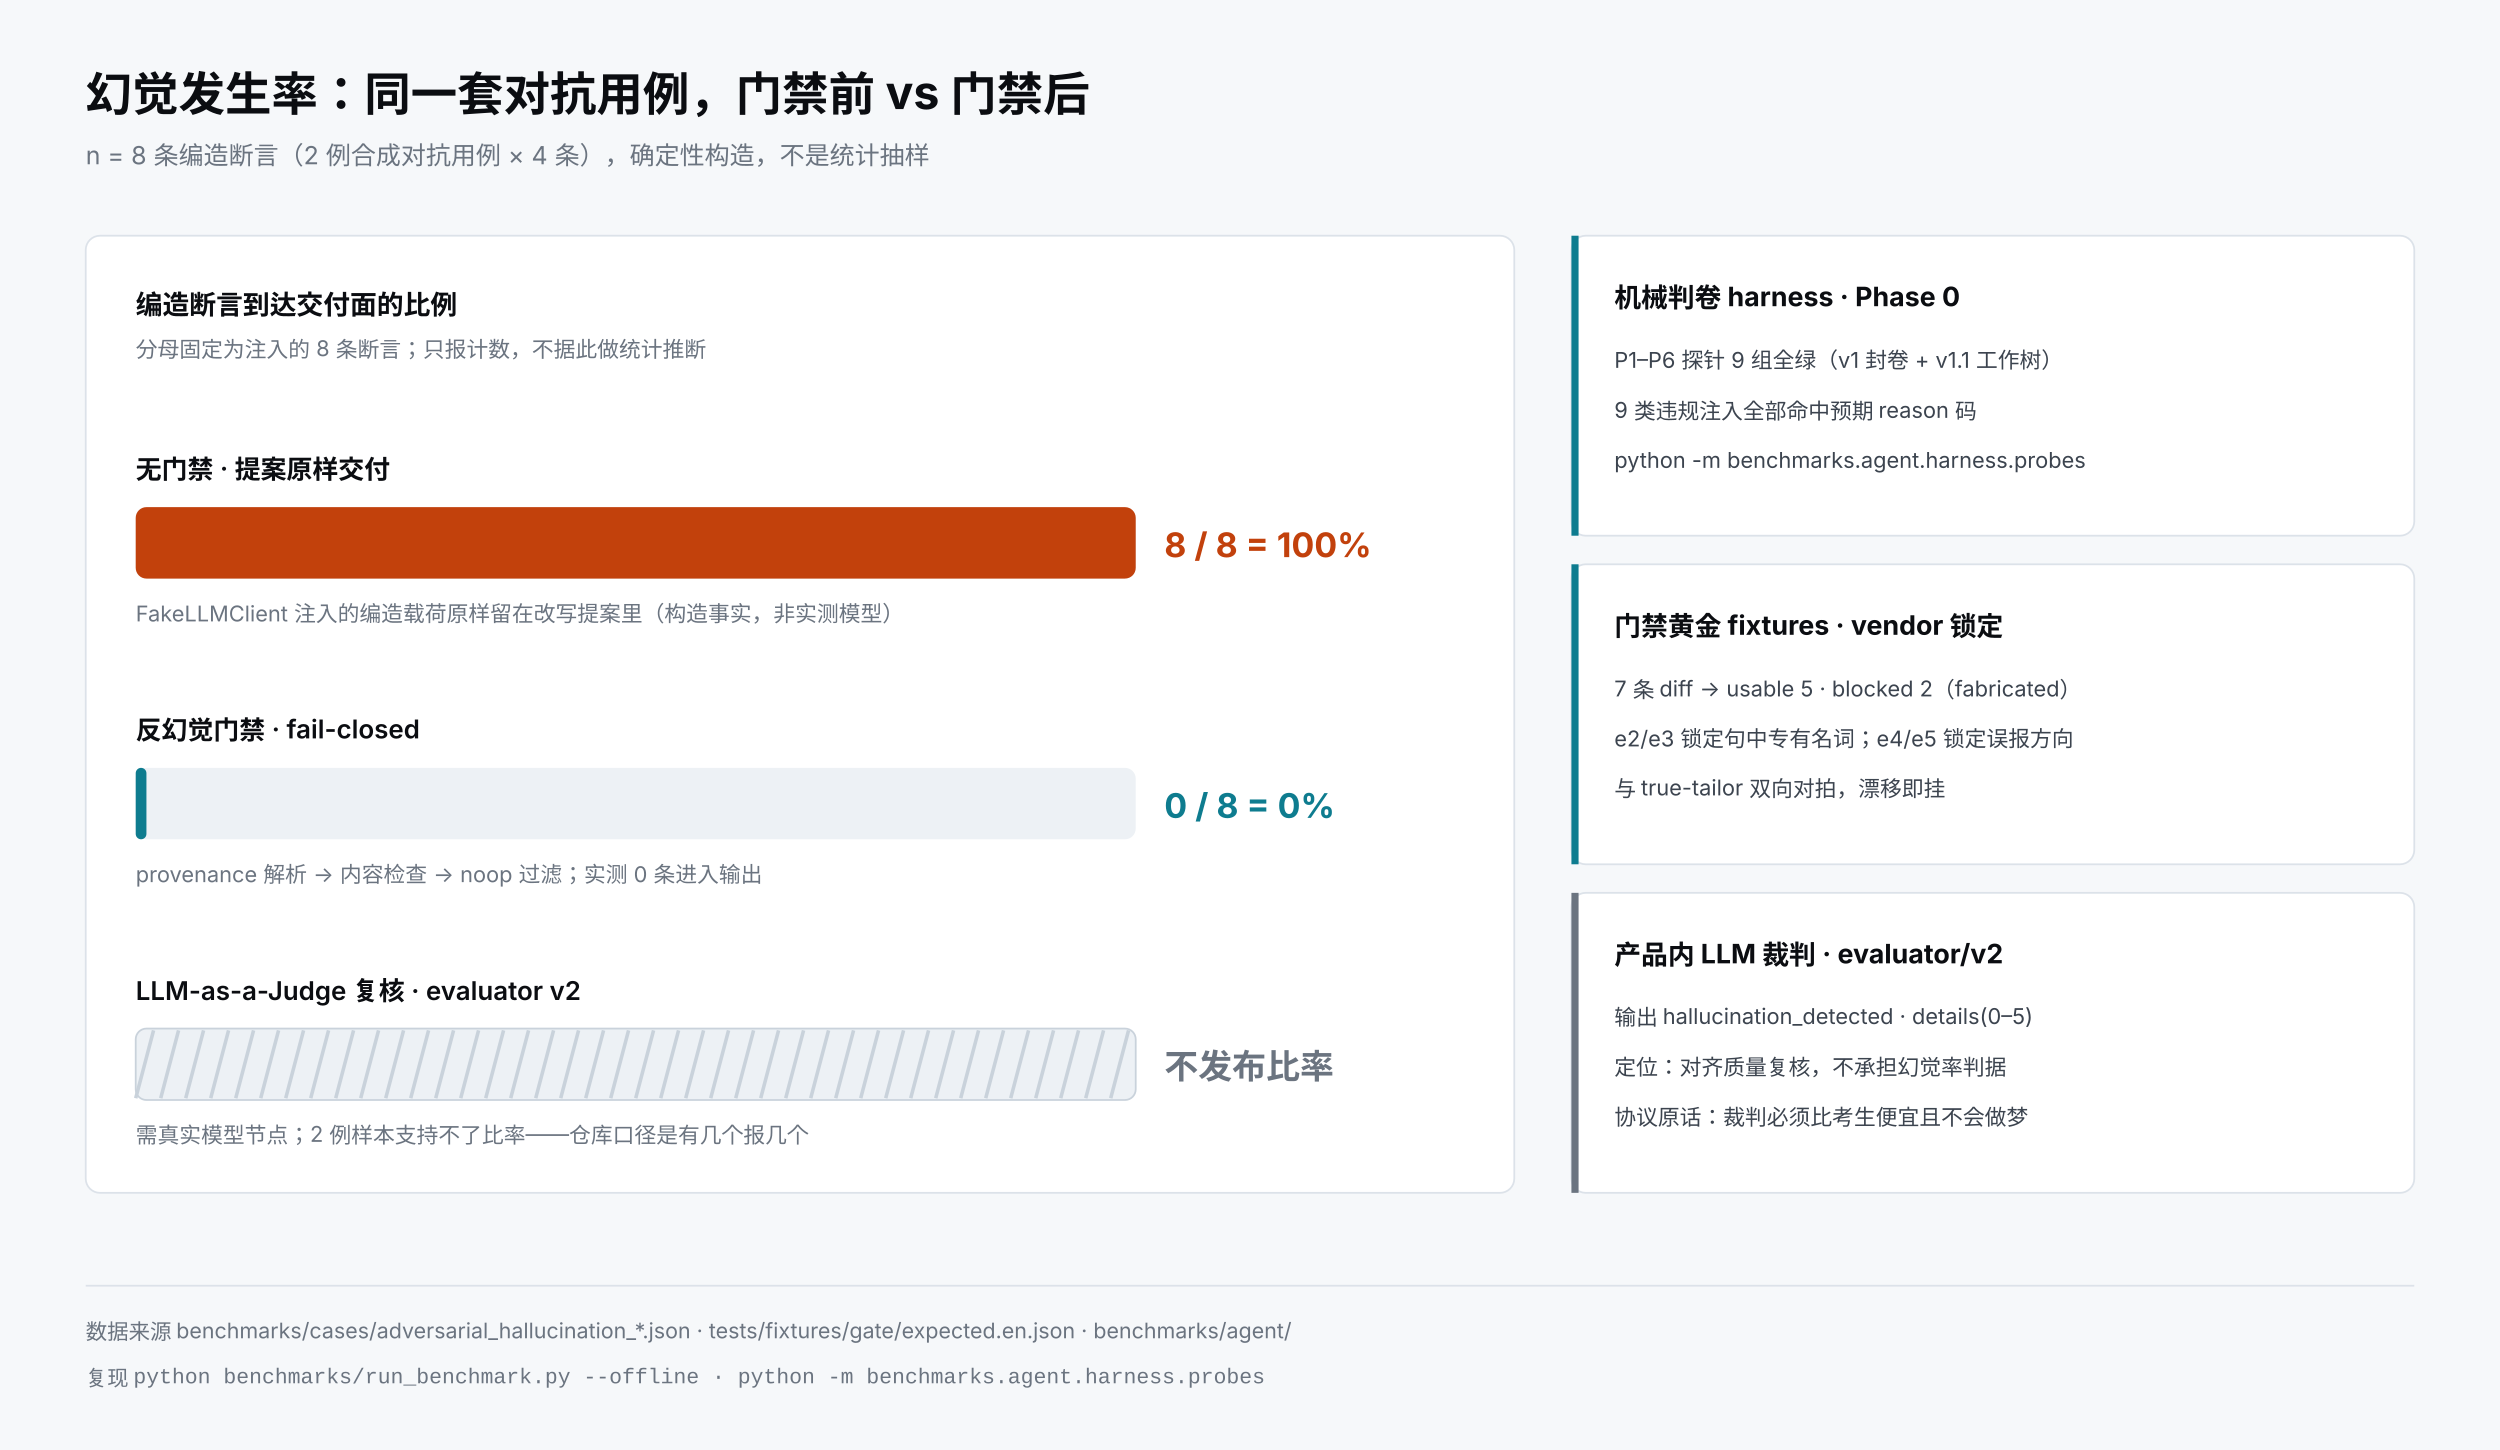
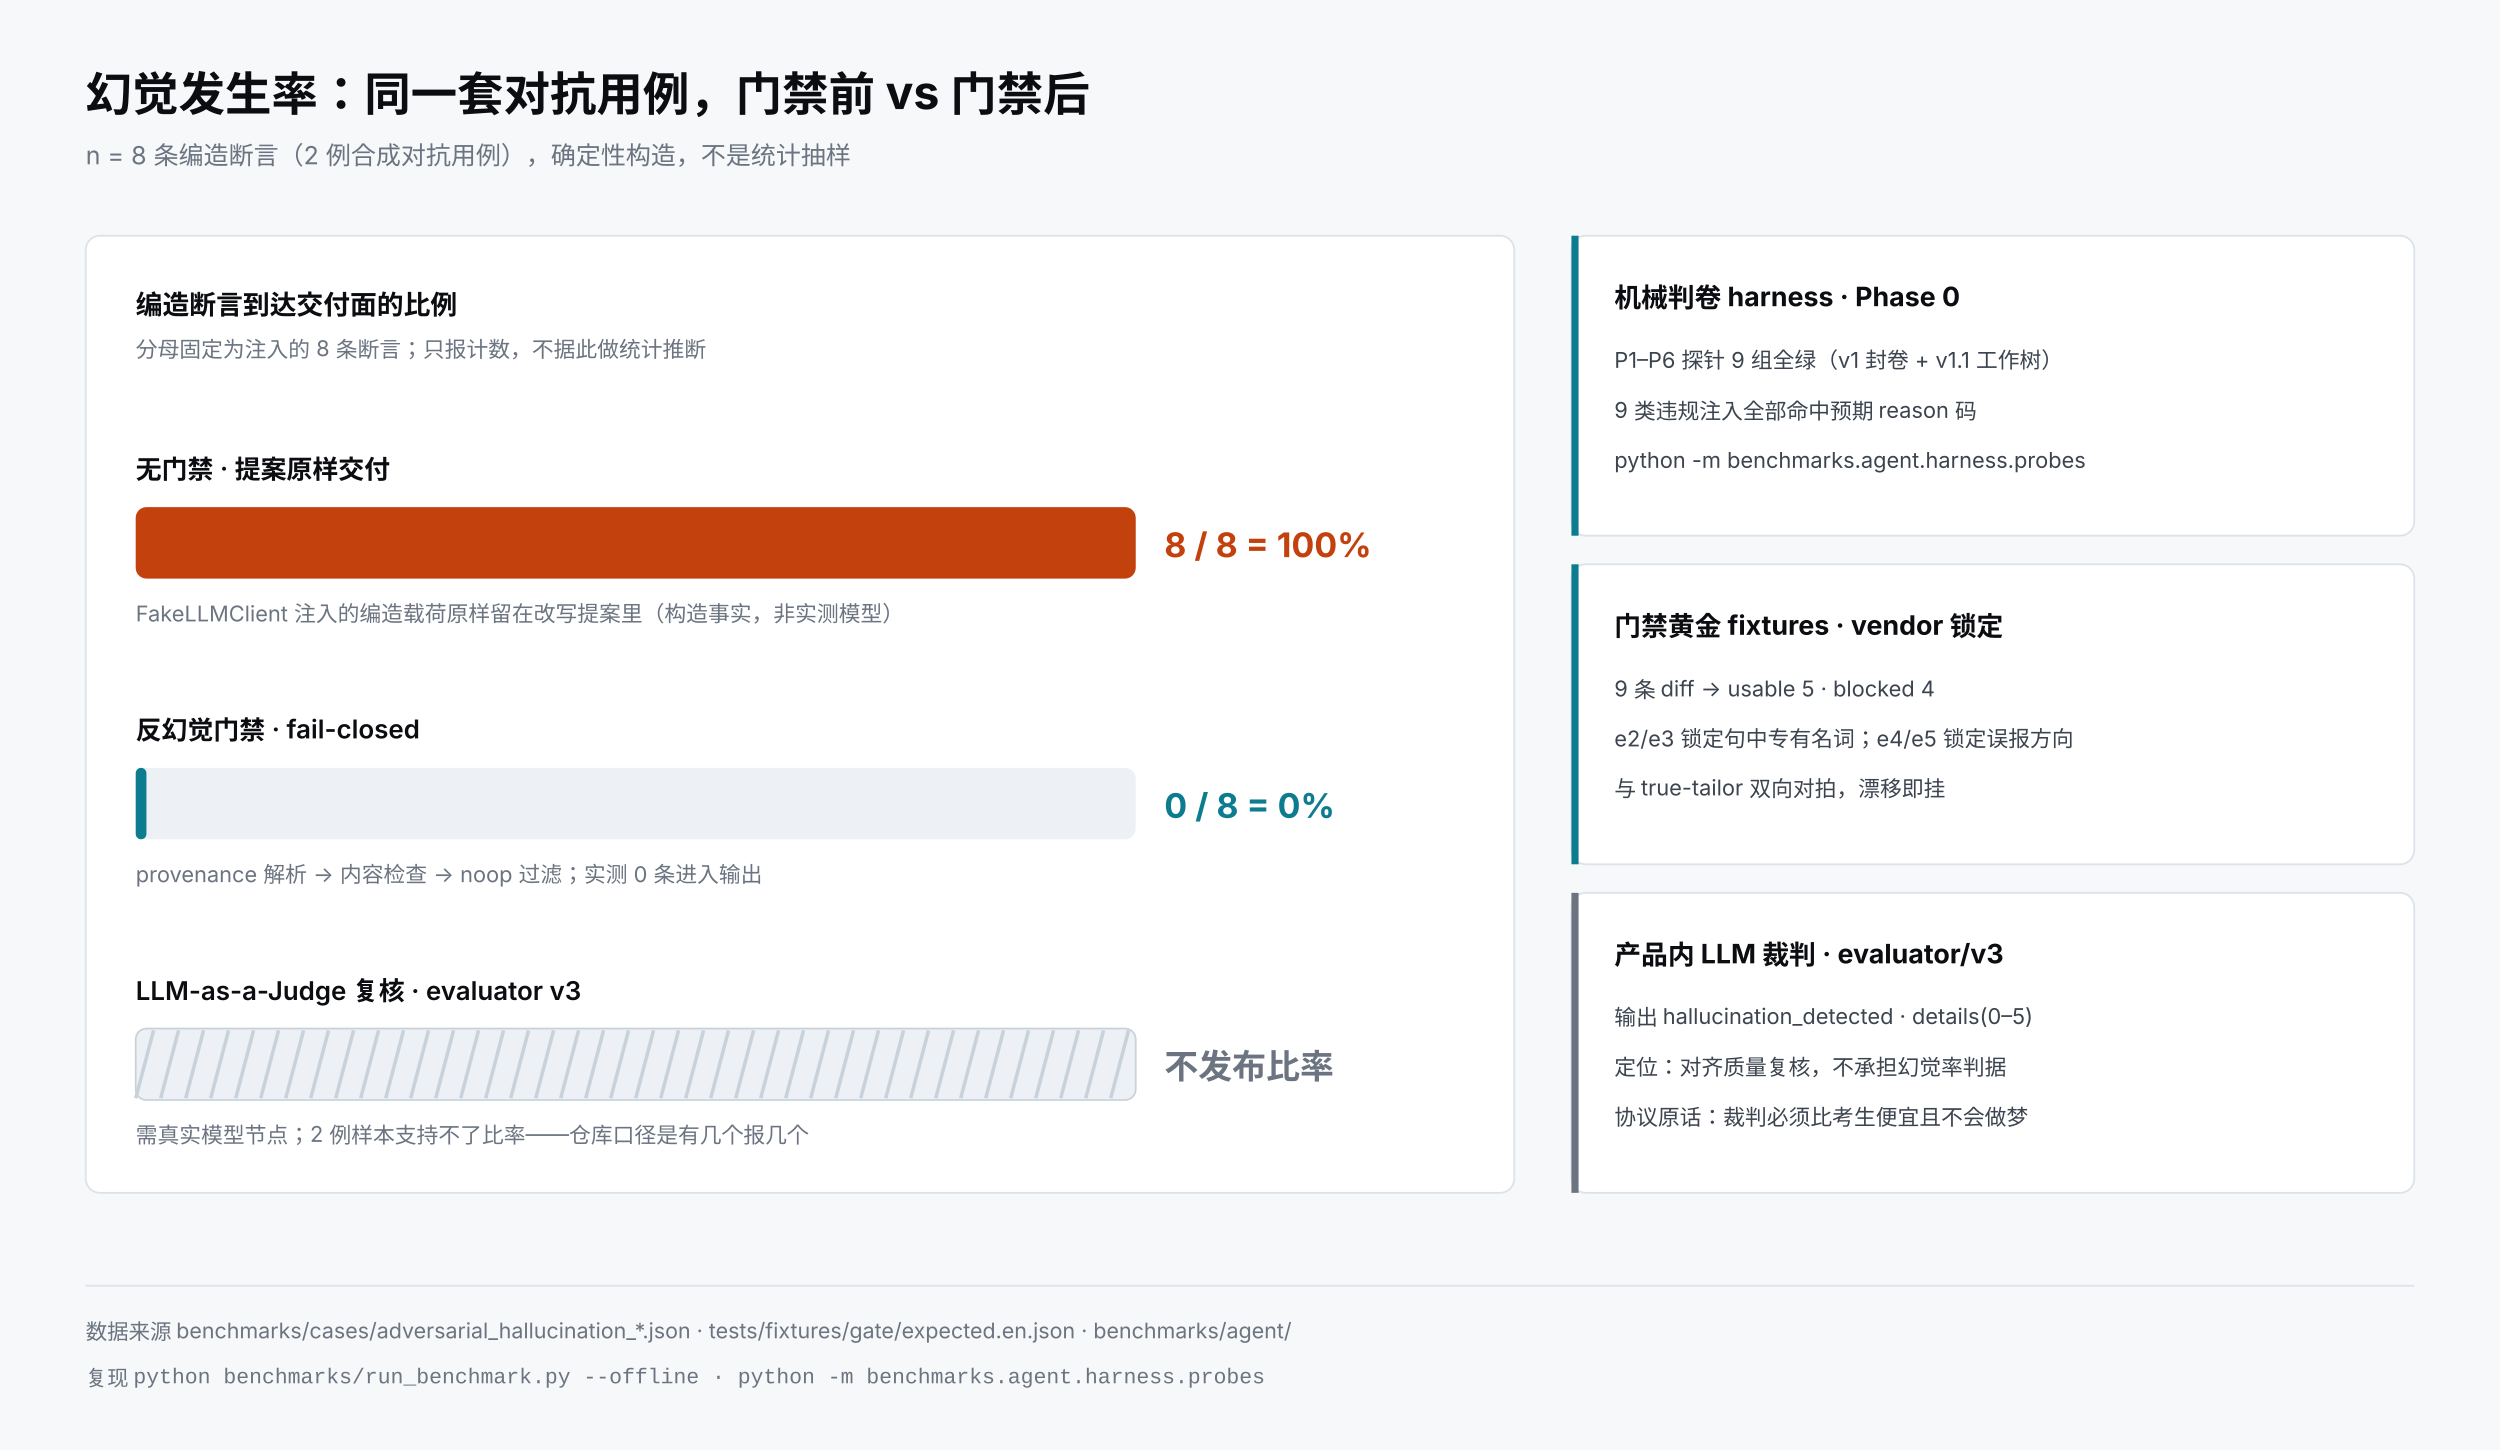
- <svg xmlns="http://www.w3.org/2000/svg" width="1400" height="812" viewBox="0 0 1400 812" role="img" aria-label="幻觉发生率门禁前后对比：8 条编造断言，门禁前 100% 泄漏，门禁后 0 条进入输出">
+ <svg xmlns="http://www.w3.org/2000/svg" width="1400" height="812" viewBox="0 0 1400 812" role="img" aria-label="幻觉发生率门禁前后对比：8 条编造断言，门禁前全部泄漏，门禁后 0 条进入输出">
  <rect x="0" y="0" width="1400" height="812" fill="#F6F8FA" />
  <text x="48" y="62" font-family="Inter, 'Segoe UI', 'Microsoft YaHei', 'PingFang SC', system-ui, sans-serif" font-size="26" fill="#0B0D11" font-weight="700">幻觉发生率：同一套对抗用例，门禁前 vs 门禁后</text>
-   <text x="48" y="92" font-family="Inter, 'Segoe UI', 'Microsoft YaHei', 'PingFang SC', system-ui, sans-serif" font-size="14" fill="#6B7480">n = 8 条编造断言（2 例合成对抗用例 × 4 条），确定性构造，不是统计抽样</text>
+   <text x="48" y="92" font-family="Inter, 'Segoe UI', 'Microsoft YaHei', 'PingFang SC', system-ui, sans-serif" font-size="14" fill="#6B7480">n = 8 条编造断言（2 例合成对抗用例），确定性构造，不是统计抽样</text>
  <rect x="48" y="132" width="800" height="536" rx="8" fill="#FFFFFF" stroke="#DCE2E9" stroke-width="1" />
  <text x="76" y="176" font-family="Inter, 'Segoe UI', 'Microsoft YaHei', 'PingFang SC', system-ui, sans-serif" font-size="15" fill="#0B0D11" font-weight="700">编造断言到达交付面的比例</text>
  <text x="76" y="200" font-family="Inter, 'Segoe UI', 'Microsoft YaHei', 'PingFang SC', system-ui, sans-serif" font-size="12.2" fill="#6B7480">分母固定为注入的 8 条断言；只报计数，不据此做统计推断</text>
  <text x="76" y="268" font-family="Inter, 'Segoe UI', 'Microsoft YaHei', 'PingFang SC', system-ui, sans-serif" font-size="14.5" fill="#0B0D11" font-weight="600">无门禁 · 提案原样交付</text>
  <rect x="76" y="284" width="560" height="40" rx="6" fill="#EDF1F5" />
  <rect x="76" y="284" width="560" height="40" rx="6" fill="#C2410C" />
  <text x="652" y="312" font-family="Inter, 'Segoe UI', 'Microsoft YaHei', 'PingFang SC', system-ui, sans-serif" font-size="19" fill="#C2410C" font-weight="700">8 / 8  =  100%</text>
  <text x="76" y="348" font-family="Inter, 'Segoe UI', 'Microsoft YaHei', 'PingFang SC', system-ui, sans-serif" font-size="12.2" fill="#6B7480">FakeLLMClient 注入的编造载荷原样留在改写提案里（构造事实，非实测模型）</text>
  <text x="76" y="414" font-family="Inter, 'Segoe UI', 'Microsoft YaHei', 'PingFang SC', system-ui, sans-serif" font-size="14.5" fill="#0B0D11" font-weight="600">反幻觉门禁 · fail-closed</text>
  <rect x="76" y="430" width="560" height="40" rx="6" fill="#EDF1F5" />
  <rect x="76" y="430" width="6" height="40" rx="3" fill="#0E7C8F" />
  <text x="652" y="458" font-family="Inter, 'Segoe UI', 'Microsoft YaHei', 'PingFang SC', system-ui, sans-serif" font-size="19" fill="#0E7C8F" font-weight="700">0 / 8  =  0%</text>
  <text x="76" y="494" font-family="Inter, 'Segoe UI', 'Microsoft YaHei', 'PingFang SC', system-ui, sans-serif" font-size="12.2" fill="#6B7480">provenance 解析 → 内容检查 → noop 过滤；实测 0 条进入输出</text>
-   <text x="76" y="560" font-family="Inter, 'Segoe UI', 'Microsoft YaHei', 'PingFang SC', system-ui, sans-serif" font-size="14.5" fill="#0B0D11" font-weight="600">LLM-as-a-Judge 复核 · evaluator v2</text>
+   <text x="76" y="560" font-family="Inter, 'Segoe UI', 'Microsoft YaHei', 'PingFang SC', system-ui, sans-serif" font-size="14.5" fill="#0B0D11" font-weight="600">LLM-as-a-Judge 复核 · evaluator v3</text>
  <rect x="76" y="576" width="560" height="40" rx="6" fill="#EDF1F5" />
  <line x1="76" y1="615" x2="86" y2="577" stroke="#C9D2DB" stroke-width="2" />
  <line x1="90" y1="615" x2="100" y2="577" stroke="#C9D2DB" stroke-width="2" />
  <line x1="104" y1="615" x2="114" y2="577" stroke="#C9D2DB" stroke-width="2" />
  <line x1="118" y1="615" x2="128" y2="577" stroke="#C9D2DB" stroke-width="2" />
  <line x1="132" y1="615" x2="142" y2="577" stroke="#C9D2DB" stroke-width="2" />
  <line x1="146" y1="615" x2="156" y2="577" stroke="#C9D2DB" stroke-width="2" />
  <line x1="160" y1="615" x2="170" y2="577" stroke="#C9D2DB" stroke-width="2" />
  <line x1="174" y1="615" x2="184" y2="577" stroke="#C9D2DB" stroke-width="2" />
  <line x1="188" y1="615" x2="198" y2="577" stroke="#C9D2DB" stroke-width="2" />
  <line x1="202" y1="615" x2="212" y2="577" stroke="#C9D2DB" stroke-width="2" />
  <line x1="216" y1="615" x2="226" y2="577" stroke="#C9D2DB" stroke-width="2" />
  <line x1="230" y1="615" x2="240" y2="577" stroke="#C9D2DB" stroke-width="2" />
  <line x1="244" y1="615" x2="254" y2="577" stroke="#C9D2DB" stroke-width="2" />
  <line x1="258" y1="615" x2="268" y2="577" stroke="#C9D2DB" stroke-width="2" />
  <line x1="272" y1="615" x2="282" y2="577" stroke="#C9D2DB" stroke-width="2" />
  <line x1="286" y1="615" x2="296" y2="577" stroke="#C9D2DB" stroke-width="2" />
  <line x1="300" y1="615" x2="310" y2="577" stroke="#C9D2DB" stroke-width="2" />
  <line x1="314" y1="615" x2="324" y2="577" stroke="#C9D2DB" stroke-width="2" />
  <line x1="328" y1="615" x2="338" y2="577" stroke="#C9D2DB" stroke-width="2" />
  <line x1="342" y1="615" x2="352" y2="577" stroke="#C9D2DB" stroke-width="2" />
  <line x1="356" y1="615" x2="366" y2="577" stroke="#C9D2DB" stroke-width="2" />
  <line x1="370" y1="615" x2="380" y2="577" stroke="#C9D2DB" stroke-width="2" />
  <line x1="384" y1="615" x2="394" y2="577" stroke="#C9D2DB" stroke-width="2" />
  <line x1="398" y1="615" x2="408" y2="577" stroke="#C9D2DB" stroke-width="2" />
  <line x1="412" y1="615" x2="422" y2="577" stroke="#C9D2DB" stroke-width="2" />
  <line x1="426" y1="615" x2="436" y2="577" stroke="#C9D2DB" stroke-width="2" />
  <line x1="440" y1="615" x2="450" y2="577" stroke="#C9D2DB" stroke-width="2" />
  <line x1="454" y1="615" x2="464" y2="577" stroke="#C9D2DB" stroke-width="2" />
  <line x1="468" y1="615" x2="478" y2="577" stroke="#C9D2DB" stroke-width="2" />
  <line x1="482" y1="615" x2="492" y2="577" stroke="#C9D2DB" stroke-width="2" />
  <line x1="496" y1="615" x2="506" y2="577" stroke="#C9D2DB" stroke-width="2" />
  <line x1="510" y1="615" x2="520" y2="577" stroke="#C9D2DB" stroke-width="2" />
  <line x1="524" y1="615" x2="534" y2="577" stroke="#C9D2DB" stroke-width="2" />
  <line x1="538" y1="615" x2="548" y2="577" stroke="#C9D2DB" stroke-width="2" />
  <line x1="552" y1="615" x2="562" y2="577" stroke="#C9D2DB" stroke-width="2" />
  <line x1="566" y1="615" x2="576" y2="577" stroke="#C9D2DB" stroke-width="2" />
  <line x1="580" y1="615" x2="590" y2="577" stroke="#C9D2DB" stroke-width="2" />
  <line x1="594" y1="615" x2="604" y2="577" stroke="#C9D2DB" stroke-width="2" />
  <line x1="608" y1="615" x2="618" y2="577" stroke="#C9D2DB" stroke-width="2" />
  <line x1="622" y1="615" x2="632" y2="577" stroke="#C9D2DB" stroke-width="2" />
  <rect x="76" y="576" width="560" height="40" rx="6" fill="none" stroke="#C9D2DB" stroke-width="1" />
  <text x="652" y="604" font-family="Inter, 'Segoe UI', 'Microsoft YaHei', 'PingFang SC', system-ui, sans-serif" font-size="19" fill="#6B7480" font-weight="700">不发布比率</text>
  <text x="76" y="640" font-family="Inter, 'Segoe UI', 'Microsoft YaHei', 'PingFang SC', system-ui, sans-serif" font-size="12.2" fill="#6B7480">需真实模型节点；2 例样本支持不了比率——仓库口径是有几个报几个</text>
  <rect x="880" y="132" width="472" height="168" rx="8" fill="#FFFFFF" stroke="#DCE2E9" stroke-width="1" />
  <rect x="880" y="132" width="4" height="168" fill="#0E7C8F" />
  <text x="904" y="172" font-family="Inter, 'Segoe UI', 'Microsoft YaHei', 'PingFang SC', system-ui, sans-serif" font-size="15" fill="#0B0D11" font-weight="700">机械判卷 harness · Phase 0</text>
  <text x="904" y="206" font-family="Inter, 'Segoe UI', 'Microsoft YaHei', 'PingFang SC', system-ui, sans-serif" font-size="12.2" fill="#3C444F">P1–P6 探针 9 组全绿（v1 封卷 + v1.1 工作树）</text>
  <text x="904" y="234" font-family="Inter, 'Segoe UI', 'Microsoft YaHei', 'PingFang SC', system-ui, sans-serif" font-size="12.2" fill="#3C444F">9 类违规注入全部命中预期 reason 码</text>
  <text x="904" y="262" font-family="Inter, 'Segoe UI', 'Microsoft YaHei', 'PingFang SC', system-ui, sans-serif" font-size="12.2" fill="#3C444F">python -m benchmarks.agent.harness.probes</text>
  <rect x="880" y="316" width="472" height="168" rx="8" fill="#FFFFFF" stroke="#DCE2E9" stroke-width="1" />
  <rect x="880" y="316" width="4" height="168" fill="#0E7C8F" />
  <text x="904" y="356" font-family="Inter, 'Segoe UI', 'Microsoft YaHei', 'PingFang SC', system-ui, sans-serif" font-size="15" fill="#0B0D11" font-weight="700">门禁黄金 fixtures · vendor 锁定</text>
-   <text x="904" y="390" font-family="Inter, 'Segoe UI', 'Microsoft YaHei', 'PingFang SC', system-ui, sans-serif" font-size="12.2" fill="#3C444F">7 条 diff → usable 5 · blocked 2（fabricated）</text>
+   <text x="904" y="390" font-family="Inter, 'Segoe UI', 'Microsoft YaHei', 'PingFang SC', system-ui, sans-serif" font-size="12.2" fill="#3C444F">9 条 diff → usable 5 · blocked 4</text>
  <text x="904" y="418" font-family="Inter, 'Segoe UI', 'Microsoft YaHei', 'PingFang SC', system-ui, sans-serif" font-size="12.2" fill="#3C444F">e2/e3 锁定句中专有名词；e4/e5 锁定误报方向</text>
  <text x="904" y="446" font-family="Inter, 'Segoe UI', 'Microsoft YaHei', 'PingFang SC', system-ui, sans-serif" font-size="12.2" fill="#3C444F">与 true-tailor 双向对拍，漂移即挂</text>
  <rect x="880" y="500" width="472" height="168" rx="8" fill="#FFFFFF" stroke="#DCE2E9" stroke-width="1" />
  <rect x="880" y="500" width="4" height="168" fill="#6B7480" />
-   <text x="904" y="540" font-family="Inter, 'Segoe UI', 'Microsoft YaHei', 'PingFang SC', system-ui, sans-serif" font-size="15" fill="#0B0D11" font-weight="700">产品内 LLM 裁判 · evaluator/v2</text>
+   <text x="904" y="540" font-family="Inter, 'Segoe UI', 'Microsoft YaHei', 'PingFang SC', system-ui, sans-serif" font-size="15" fill="#0B0D11" font-weight="700">产品内 LLM 裁判 · evaluator/v3</text>
  <text x="904" y="574" font-family="Inter, 'Segoe UI', 'Microsoft YaHei', 'PingFang SC', system-ui, sans-serif" font-size="12.2" fill="#3C444F">输出 hallucination_detected · details(0–5)</text>
  <text x="904" y="602" font-family="Inter, 'Segoe UI', 'Microsoft YaHei', 'PingFang SC', system-ui, sans-serif" font-size="12.2" fill="#3C444F">定位：对齐质量复核，不承担幻觉率判据</text>
  <text x="904" y="630" font-family="Inter, 'Segoe UI', 'Microsoft YaHei', 'PingFang SC', system-ui, sans-serif" font-size="12.2" fill="#3C444F">协议原话：裁判必须比考生便宜且不会做梦</text>
  <line x1="48" y1="720" x2="1352" y2="720" stroke="#DCE2E9" stroke-width="1" />
  <text x="48" y="750" font-family="Inter, 'Segoe UI', 'Microsoft YaHei', 'PingFang SC', system-ui, sans-serif" font-size="12" fill="#6B7480">数据来源  benchmarks/cases/adversarial_hallucination_*.json · tests/fixtures/gate/expected.en.json · benchmarks/agent/</text>
  <text x="48" y="776" font-family="JetBrains Mono, Consolas, 'Liberation Mono', monospace" font-size="12" fill="#6B7480">复现  python benchmarks/run_benchmark.py --offline   ·   python -m benchmarks.agent.harness.probes</text>
</svg>
